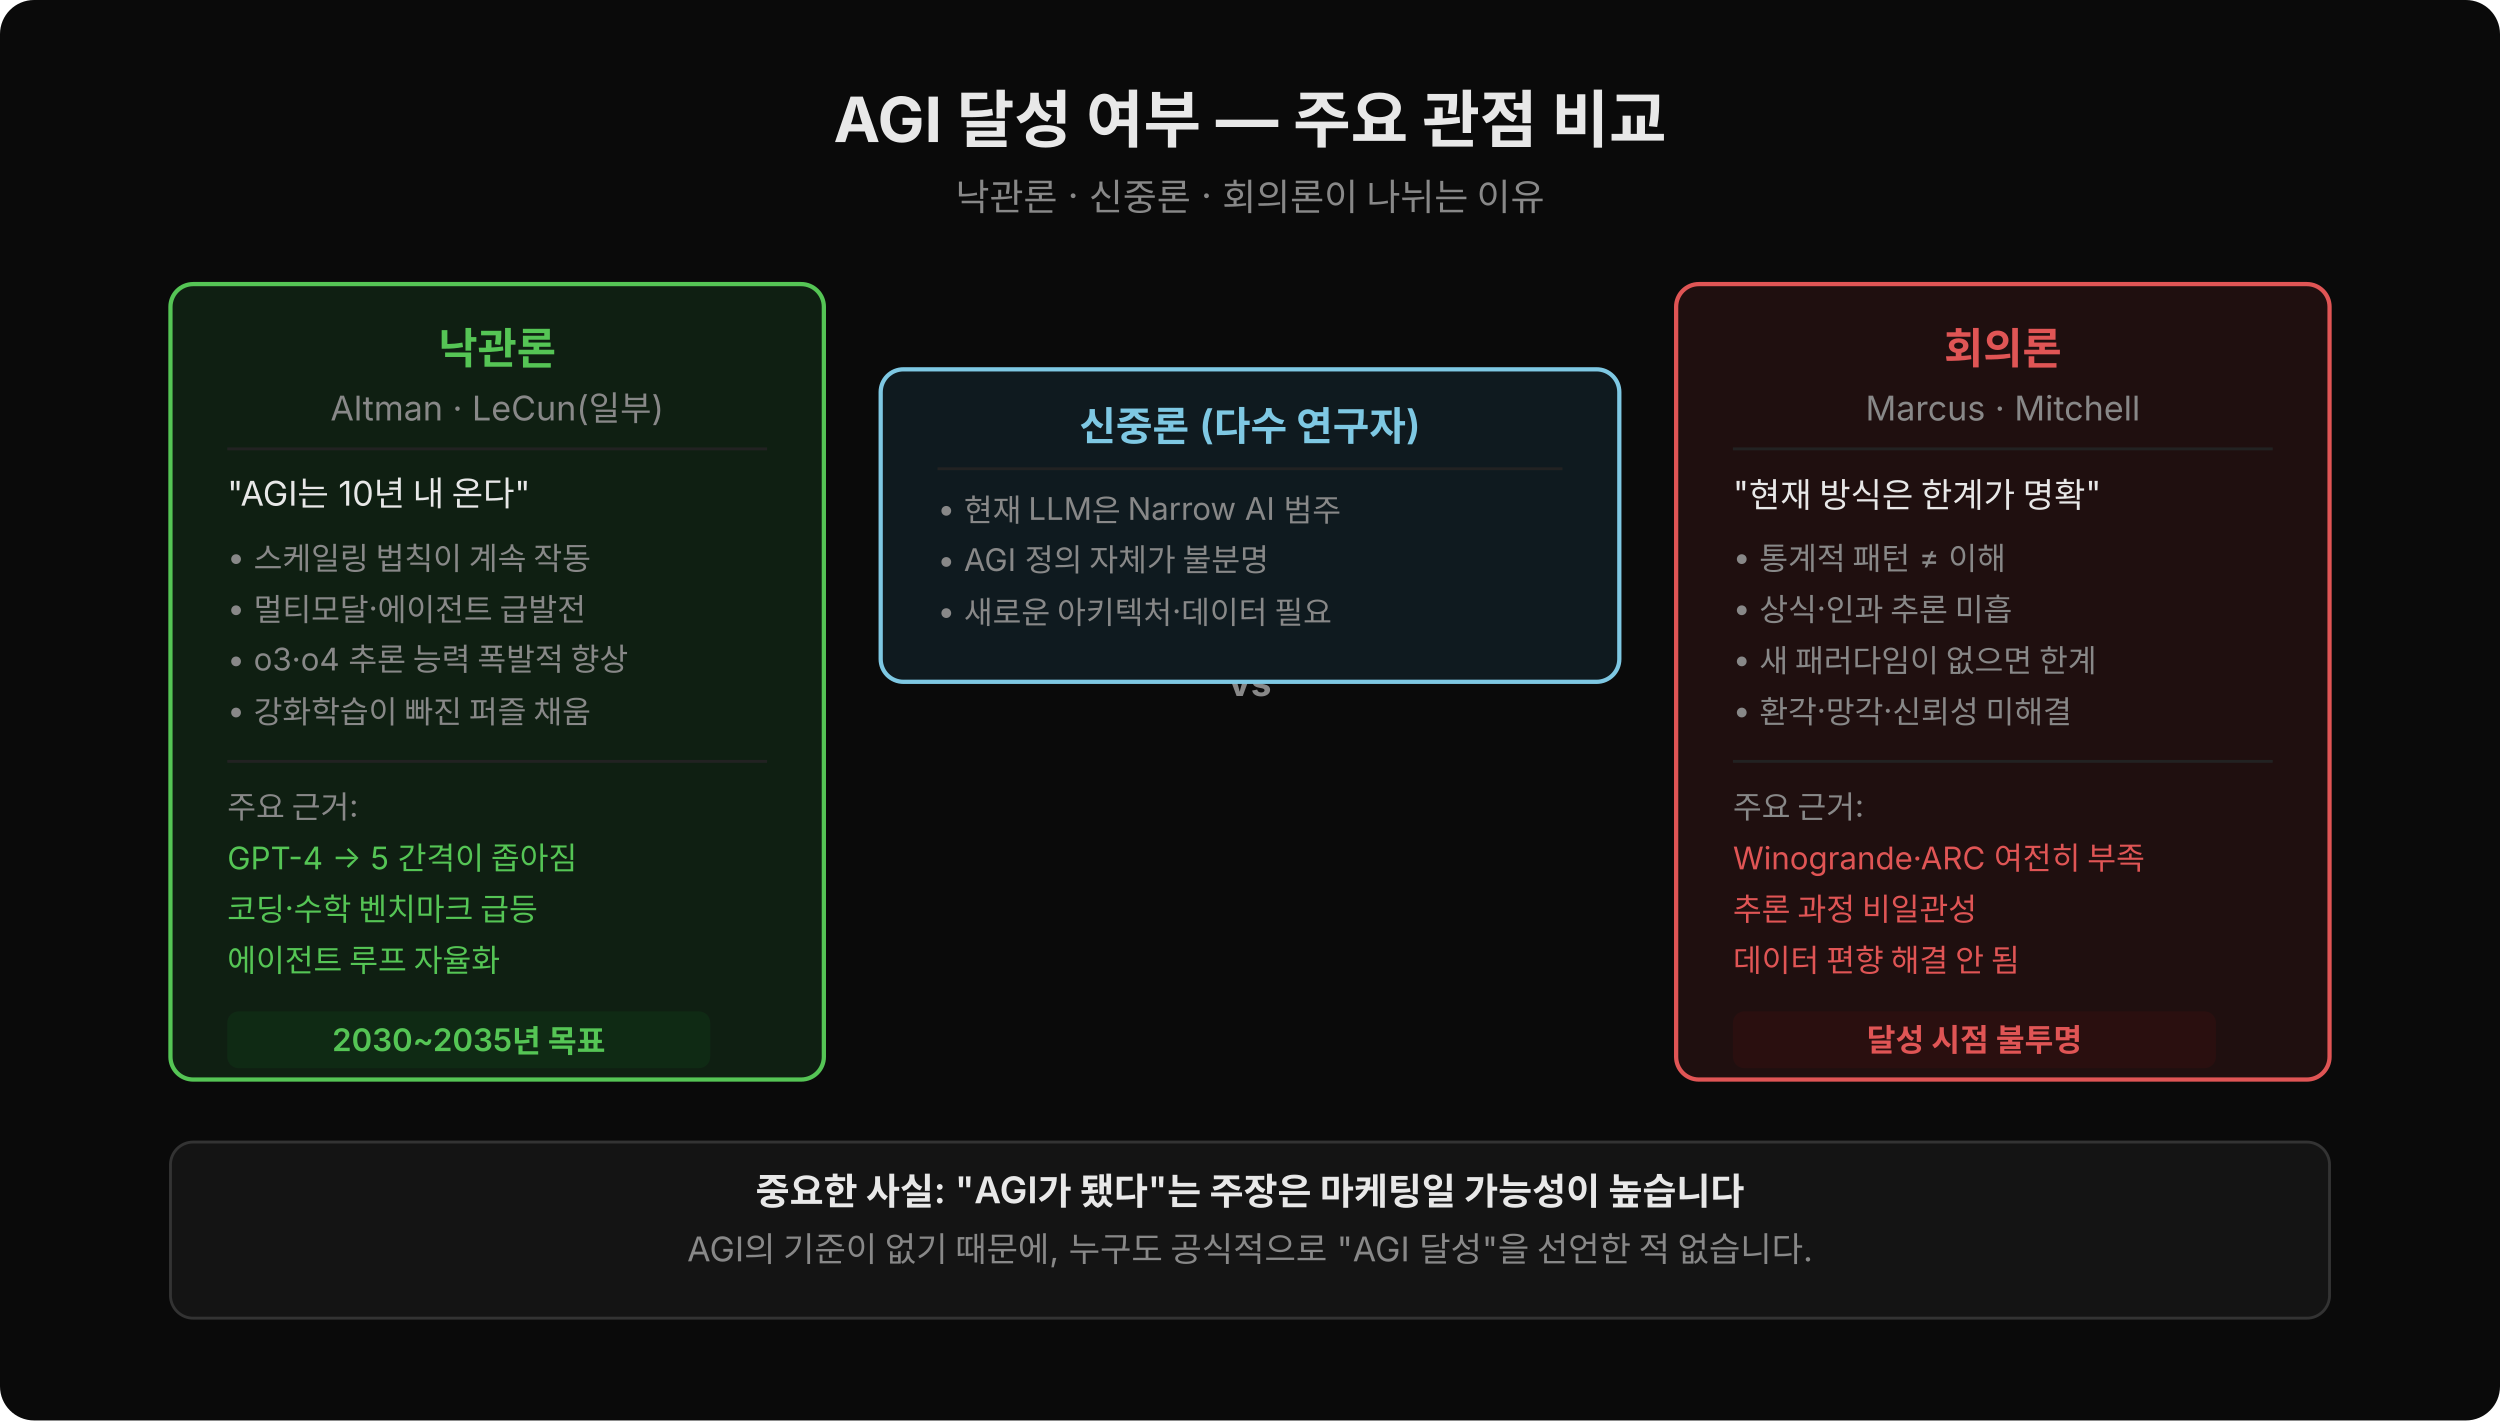
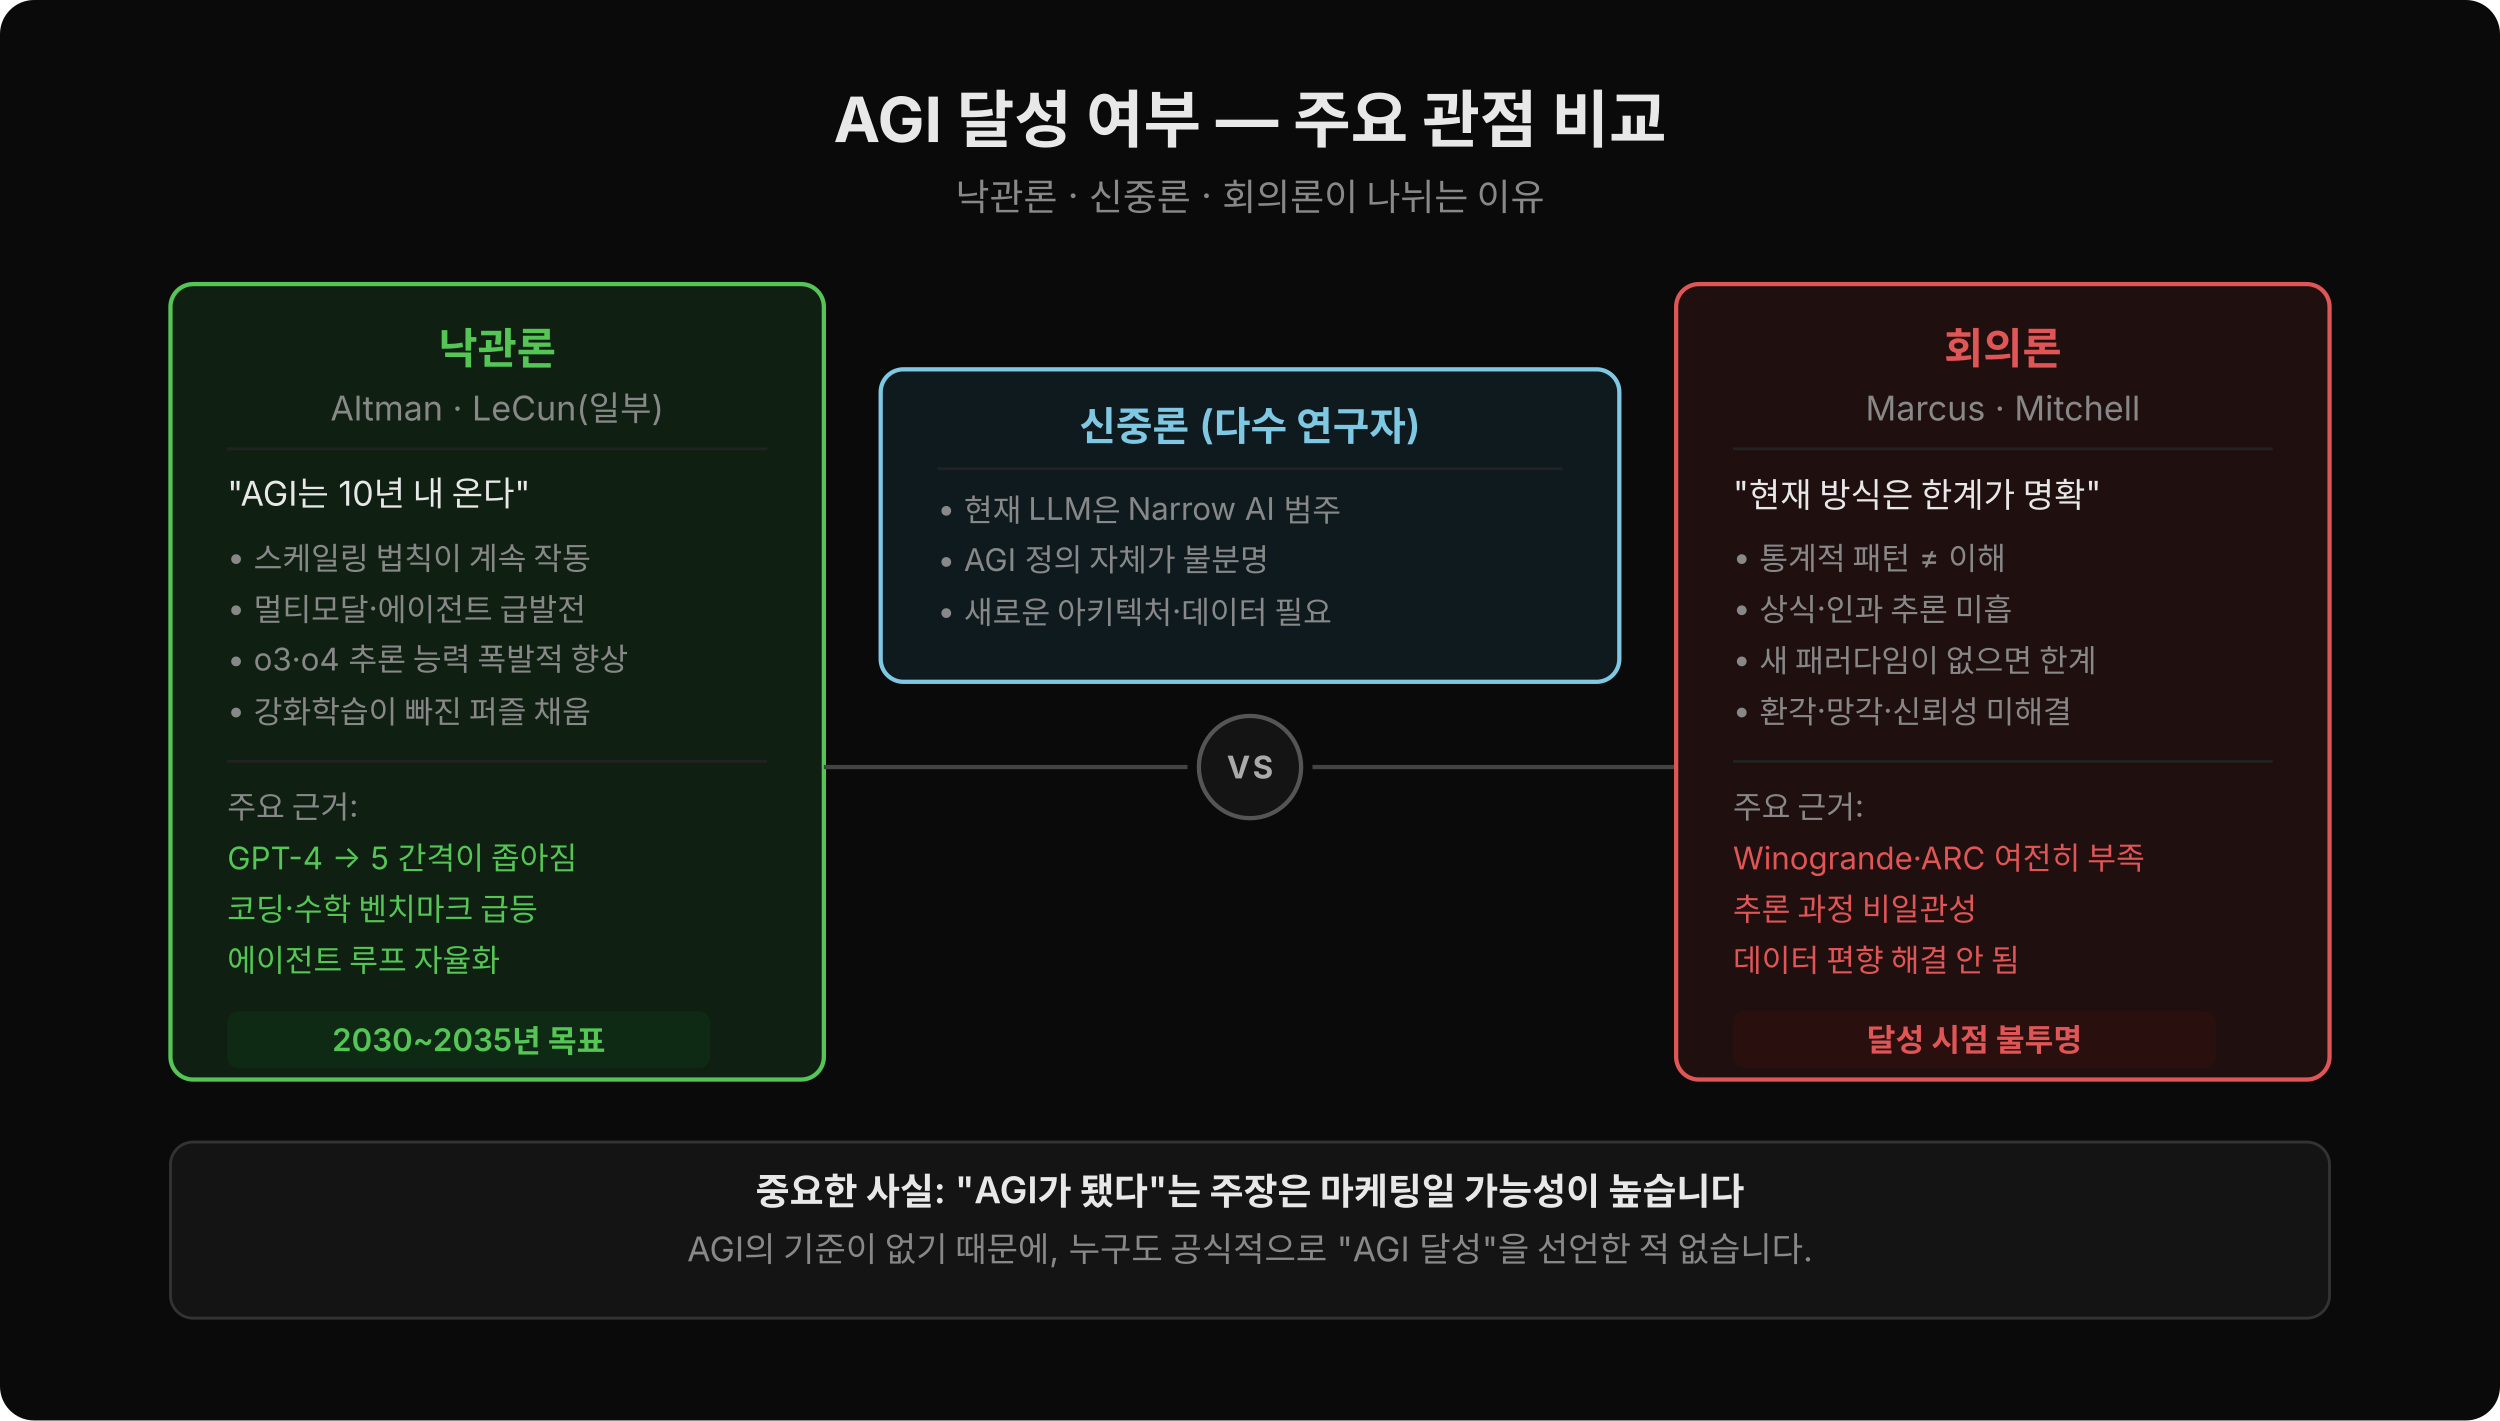
<svg xmlns="http://www.w3.org/2000/svg" width="880" viewBox="0 0 880 500" style="font-family:'Wanted Sans Variable','Wanted Sans',-apple-system,sans-serif">
  <rect width="880" height="500" fill="#0a0a0a" rx="12" />
  <text x="440" y="50" text-anchor="middle" font-size="22" font-weight="700" fill="#e8e8e8">AGI 달성 여부 — 주요 관점 비교</text>
  <text x="440" y="74" text-anchor="middle" font-size="13" fill="#888">낙관론 · 신중론 · 회의론이 나뉘는 이유</text>
  <rect x="60" y="100" width="230" height="280" fill="#0f1f12" rx="8" stroke="#55c555" stroke-width="1.5" />
  <text x="175" y="128" text-anchor="middle" font-size="15" font-weight="600" fill="#55c555">낙관론</text>
  <text x="175" y="148" text-anchor="middle" font-size="12" fill="#888">Altman · LeCun(일부)</text>
  <line x1="80" y1="158" x2="270" y2="158" stroke="#222" stroke-width="1" />
  <text x="80" y="178" font-size="12" fill="#e8e8e8">"AGI는 10년 내 온다"</text>
  <text x="80" y="200" font-size="11" fill="#888">• 스케일링 법칙이 계속 작동</text>
  <text x="80" y="218" font-size="11" fill="#888">• 멀티모달·에이전트 급발전</text>
  <text x="80" y="236" font-size="11" fill="#888">• o3·o4 추론 능력 폭발적 향상</text>
  <text x="80" y="254" font-size="11" fill="#888">• 강화학습이 빠진 퍼즐 채움</text>
  <line x1="80" y1="268" x2="270" y2="268" stroke="#222" stroke-width="1" />
  <text x="80" y="288" font-size="11" fill="#888">주요 근거:</text>
  <text x="80" y="306" font-size="11" fill="#55c555">GPT-4 → 5 간격이 좁아짐</text>
  <text x="80" y="324" font-size="11" fill="#55c555">코딩·수학 벤치마크 급등</text>
  <text x="80" y="342" font-size="11" fill="#55c555">에이전트 루프 자율화</text>
  <rect x="80" y="356" width="170" height="20" fill="#0f2a14" rx="4" />
  <text x="165" y="370" text-anchor="middle" font-size="11" font-weight="600" fill="#55c555">2030~2035년 목표</text>
-   <text x="440" y="245" text-anchor="middle" font-size="13" font-weight="700" fill="#888">vs</text>
+   <line x1="290" y1="270" x2="418" y2="270" stroke="#444" stroke-width="1.5" />
+   <line x1="462" y1="270" x2="590" y2="270" stroke="#444" stroke-width="1.5" />
+   <circle cx="440" cy="270" r="18" fill="#141414" stroke="#555" stroke-width="1.5" />
+   <text x="440" y="274" text-anchor="middle" font-size="11" font-weight="700" fill="#aaa" letter-spacing="0.08em">VS</text>
  <rect x="590" y="100" width="230" height="280" fill="#1f0f0f" rx="8" stroke="#e05555" stroke-width="1.5" />
  <text x="705" y="128" text-anchor="middle" font-size="15" font-weight="600" fill="#e05555">회의론</text>
  <text x="705" y="148" text-anchor="middle" font-size="12" fill="#888">Marcus · Mitchell</text>
  <line x1="610" y1="158" x2="800" y2="158" stroke="#222" stroke-width="1" />
  <text x="610" y="178" font-size="12" fill="#e8e8e8">"현재 방식은 한계가 명확"</text>
  <text x="610" y="200" font-size="11" fill="#888">• 통계적 패턴 ≠ 이해</text>
  <text x="610" y="218" font-size="11" fill="#888">• 상식·인과 추론 미흡</text>
  <text x="610" y="236" font-size="11" fill="#888">• 새 패러다임이 없으면 한계</text>
  <text x="610" y="254" font-size="11" fill="#888">• 환각·망각·신뢰성 미해결</text>
  <line x1="610" y1="268" x2="800" y2="268" stroke="#222" stroke-width="1" />
  <text x="610" y="288" font-size="11" fill="#888">주요 근거:</text>
  <text x="610" y="306" font-size="11" fill="#e05555">Winogrande·ARC 여전히 부족</text>
  <text x="610" y="324" font-size="11" fill="#e05555">추론 과정 비일관성</text>
  <text x="610" y="342" font-size="11" fill="#e05555">데이터 편향 해결 안 됨</text>
  <rect x="610" y="356" width="170" height="20" fill="#2a0f0f" rx="4" />
  <text x="695" y="370" text-anchor="middle" font-size="11" font-weight="600" fill="#e05555">달성 시점 불투명</text>
  <rect x="310" y="130" width="260" height="110" fill="#0f1a1f" rx="8" stroke="#7ec8e3" stroke-width="1.5" />
  <text x="440" y="155" text-anchor="middle" font-size="14" font-weight="600" fill="#7ec8e3">신중론 (다수 연구자)</text>
  <line x1="330" y1="165" x2="550" y2="165" stroke="#222" stroke-width="1" />
  <text x="330" y="183" font-size="11" fill="#888">• 현재 LLM은 Narrow AI 범주</text>
  <text x="330" y="201" font-size="11" fill="#888">• AGI 정의 자체가 불분명</text>
  <text x="330" y="219" font-size="11" fill="#888">• 새로운 아키텍처·데이터 필요</text>
  <rect x="60" y="402" width="760" height="62" fill="#141414" rx="8" stroke="#333" stroke-width="1" />
  <text x="440" y="424" text-anchor="middle" font-size="13" font-weight="600" fill="#e8e8e8">중요한 사실: "AGI가 됐다"는 주장은 마케팅일 가능성이 높습니다</text>
  <text x="440" y="444" text-anchor="middle" font-size="12" fill="#888">AGI의 기준이 없기 때문에, 누구도 공식적으로 "AGI 달성"을 선언한 적 없습니다.</text>
</svg>
